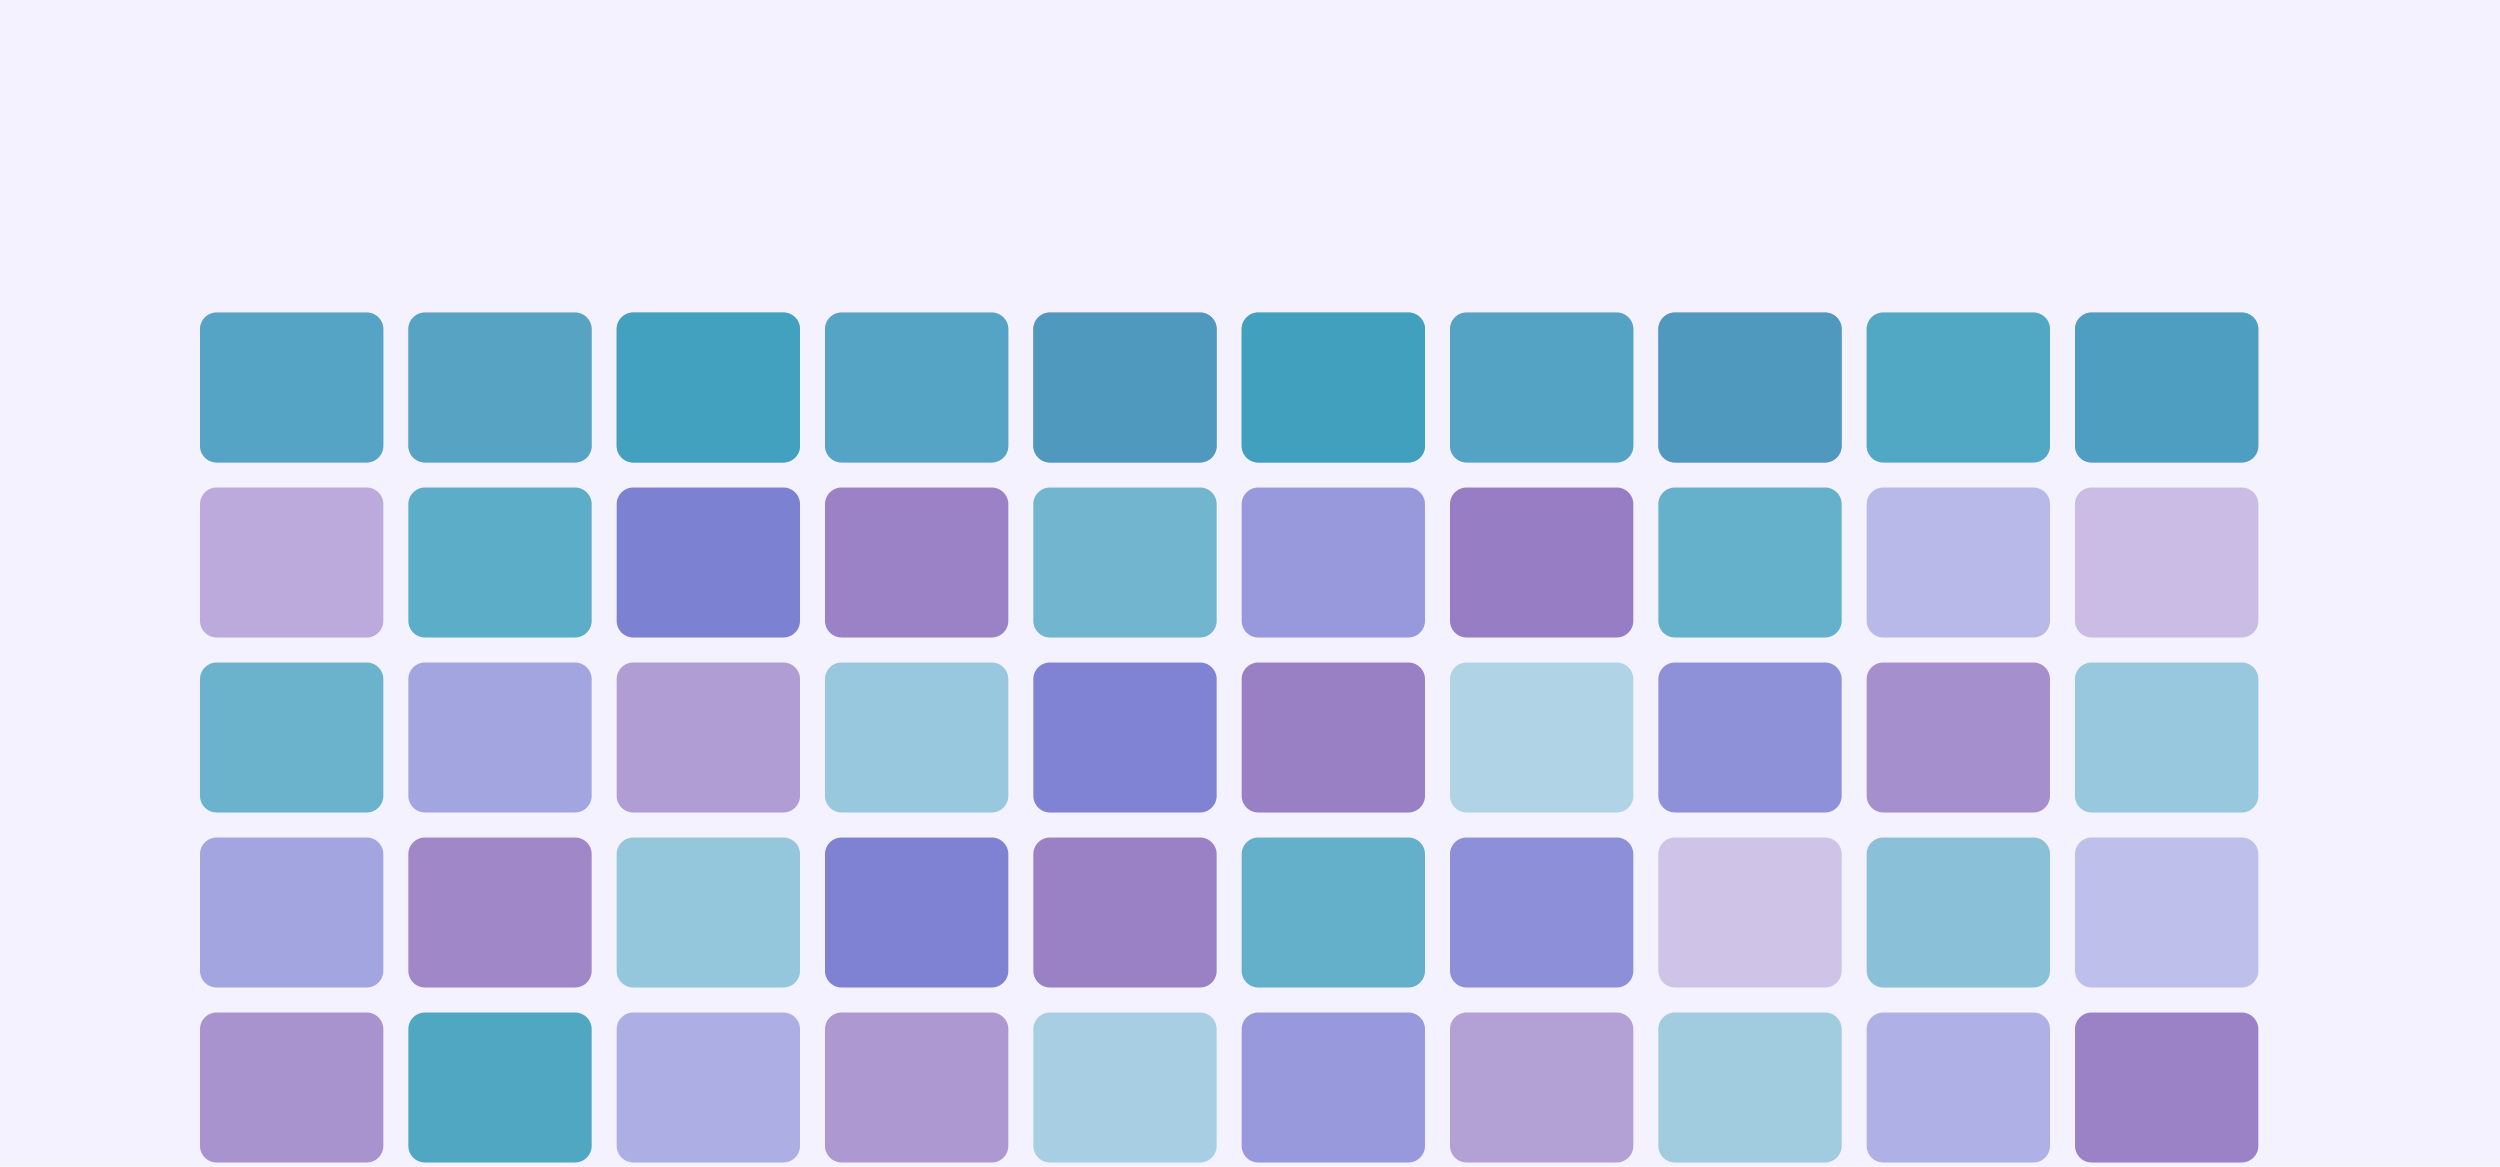
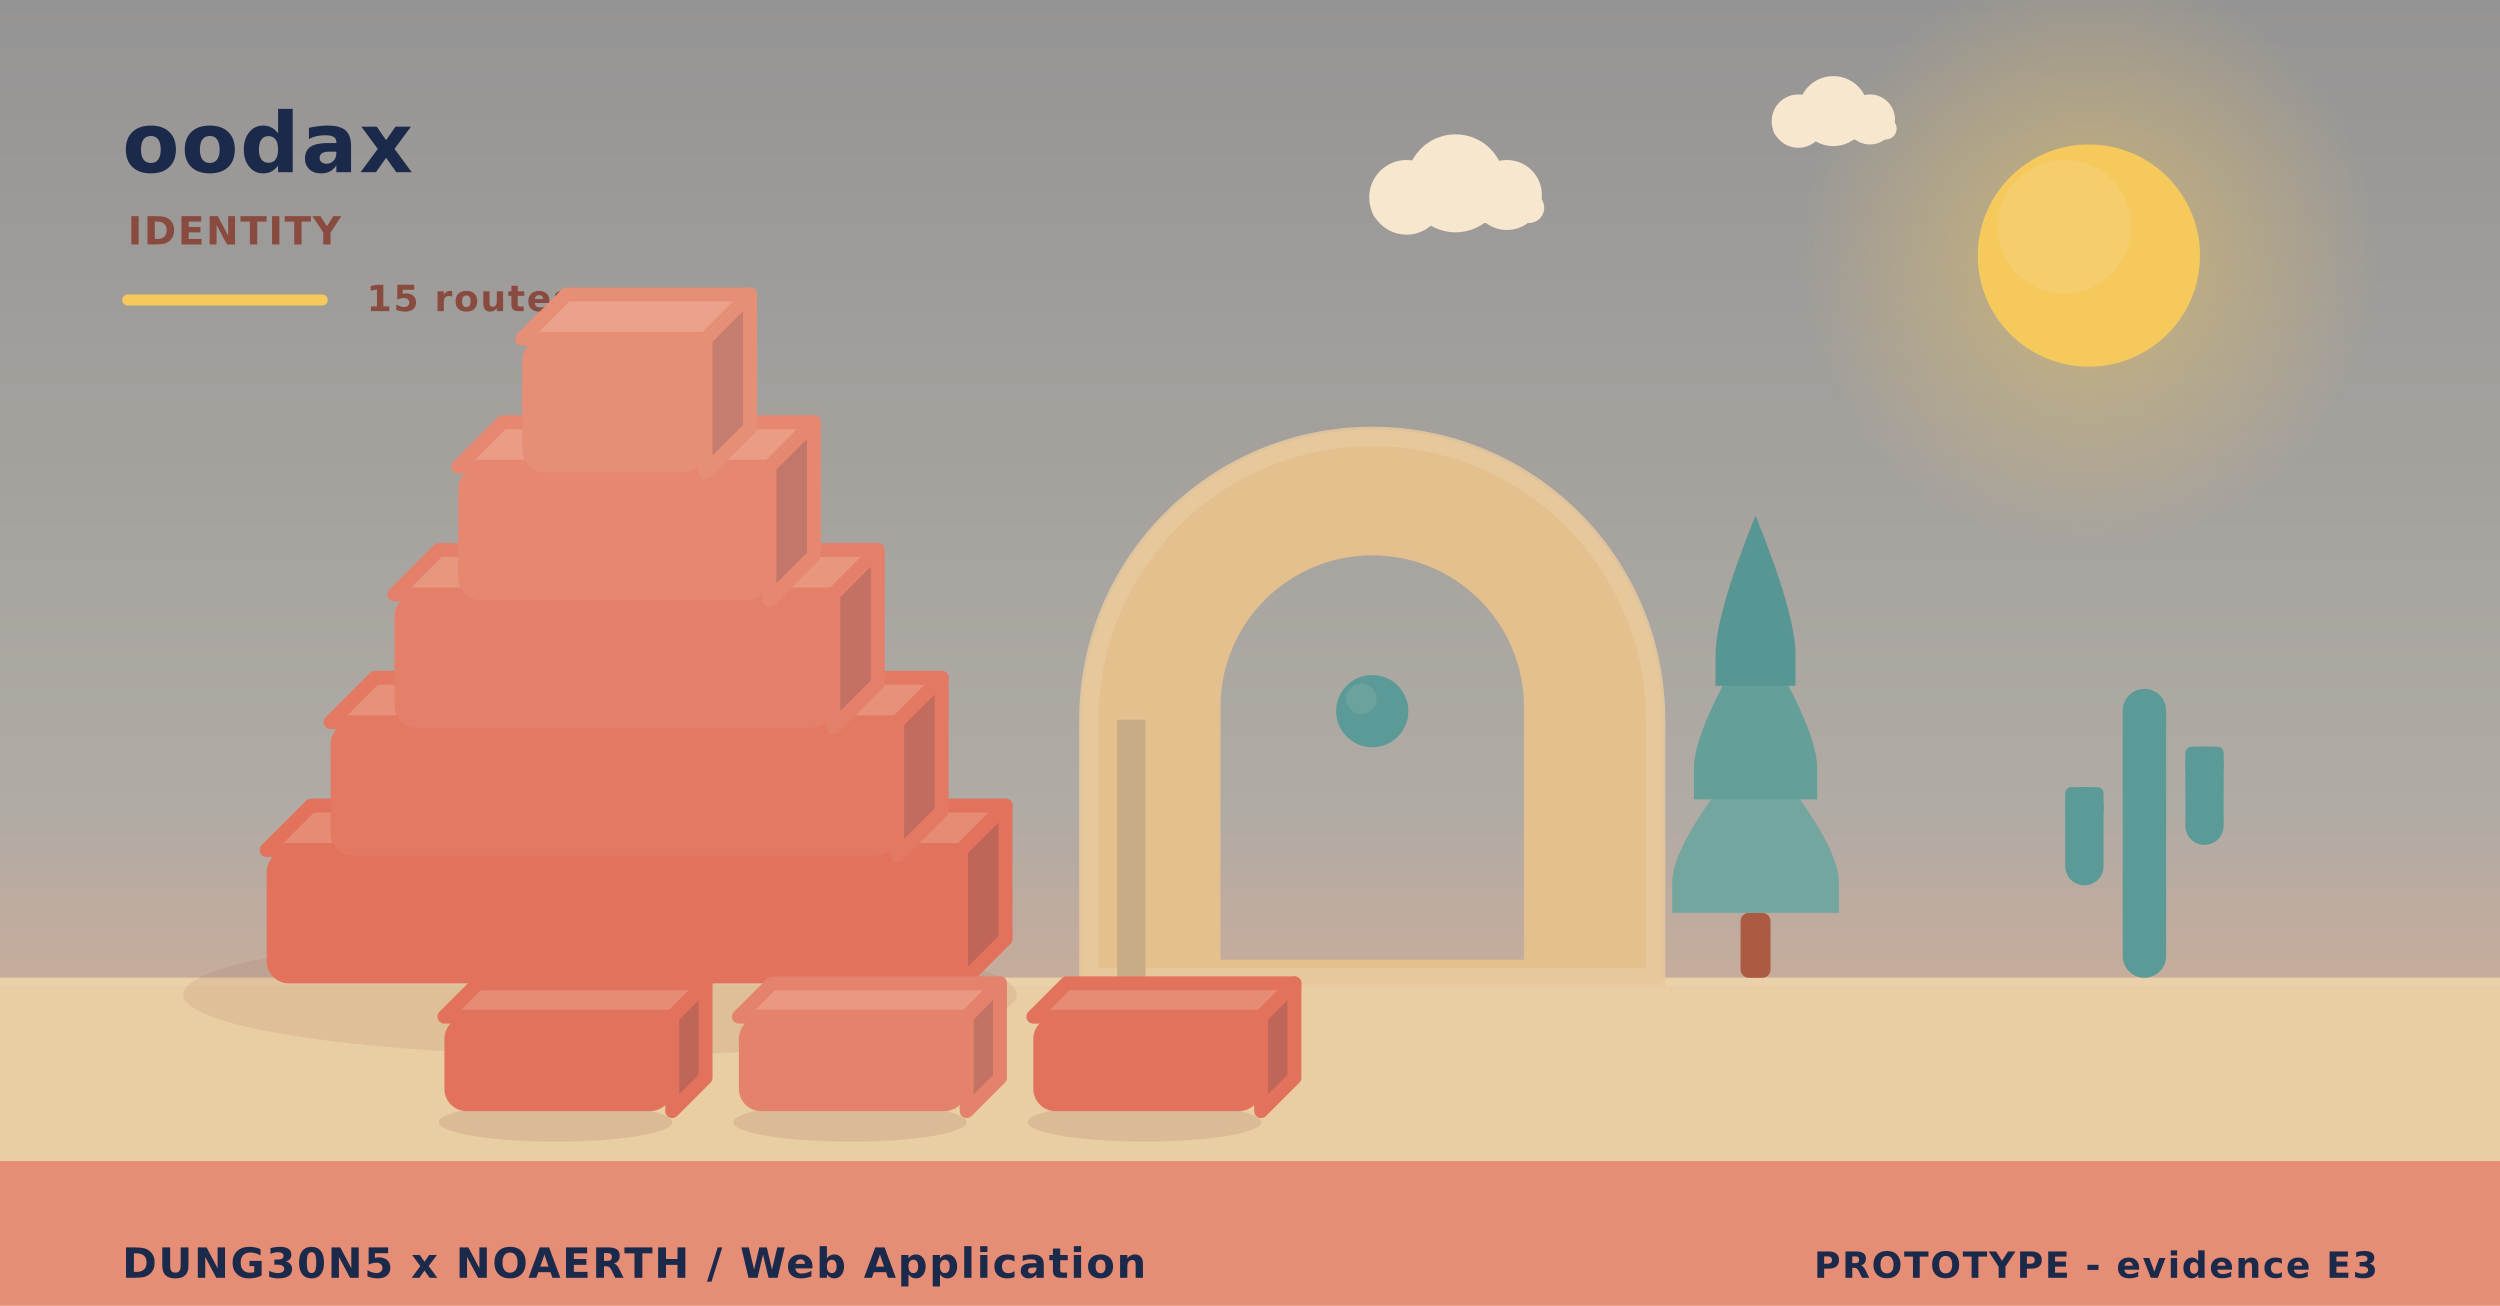
- <svg xmlns="http://www.w3.org/2000/svg" viewBox="0 0 1200 560" width="1200" height="560" role="img" aria-label="oodax hero">
-   <rect width="1200" height="560" fill="#f4f2ff" />
-   <defs>
-     <linearGradient id="gh" x1="0" y1="0" x2="1" y2="1">
-       <stop offset="0%" stop-color="#6166c7" />
-       <stop offset="100%" stop-color="#8f73be" />
-     </linearGradient>
-   </defs>
-   <rect x="96.00" y="150.00" width="88.00" height="72.00" rx="8.00" fill="#6166c7" opacity="0.36" />
-   <rect x="196.00" y="150.00" width="88.00" height="72.00" rx="8.00" fill="#8f73be" opacity="0.44" />
-   <rect x="296.00" y="150.00" width="88.00" height="72.00" rx="8.00" fill="#3b9dbb" opacity="0.81" />
-   <rect x="396.00" y="150.00" width="88.00" height="72.00" rx="8.00" fill="#6166c7" opacity="0.36" />
-   <rect x="496.00" y="150.00" width="88.00" height="72.00" rx="8.00" fill="#8f73be" opacity="0.84" />
-   <rect x="596.00" y="150.00" width="88.00" height="72.00" rx="8.00" fill="#3b9dbb" opacity="0.86" />
-   <rect x="696.00" y="150.00" width="88.00" height="72.00" rx="8.00" fill="#6166c7" opacity="0.41" />
-   <rect x="796.00" y="150.00" width="88.00" height="72.00" rx="8.00" fill="#8f73be" opacity="0.83" />
-   <rect x="896.00" y="150.00" width="88.00" height="72.00" rx="8.00" fill="#3b9dbb" opacity="0.40" />
-   <rect x="996.00" y="150.00" width="88.00" height="72.00" rx="8.00" fill="#6166c7" opacity="0.60" />
-   <rect x="96.00" y="234.00" width="88.00" height="72.00" rx="8.00" fill="#8f73be" opacity="0.56" />
-   <rect x="196.00" y="234.00" width="88.00" height="72.00" rx="8.00" fill="#3b9dbb" opacity="0.82" />
-   <rect x="296.00" y="234.00" width="88.00" height="72.00" rx="8.00" fill="#6166c7" opacity="0.81" />
-   <rect x="396.00" y="234.00" width="88.00" height="72.00" rx="8.00" fill="#8f73be" opacity="0.88" />
-   <rect x="496.00" y="234.00" width="88.00" height="72.00" rx="8.00" fill="#3b9dbb" opacity="0.71" />
-   <rect x="596.00" y="234.00" width="88.00" height="72.00" rx="8.00" fill="#6166c7" opacity="0.63" />
-   <rect x="696.00" y="234.00" width="88.00" height="72.00" rx="8.00" fill="#8f73be" opacity="0.92" />
-   <rect x="796.00" y="234.00" width="88.00" height="72.00" rx="8.00" fill="#3b9dbb" opacity="0.77" />
-   <rect x="896.00" y="234.00" width="88.00" height="72.00" rx="8.00" fill="#6166c7" opacity="0.41" />
-   <rect x="996.00" y="234.00" width="88.00" height="72.00" rx="8.00" fill="#8f73be" opacity="0.42" />
-   <rect x="96.00" y="318.00" width="88.00" height="72.00" rx="8.00" fill="#3b9dbb" opacity="0.74" />
-   <rect x="196.00" y="318.00" width="88.00" height="72.00" rx="8.00" fill="#6166c7" opacity="0.55" />
-   <rect x="296.00" y="318.00" width="88.00" height="72.00" rx="8.00" fill="#8f73be" opacity="0.67" />
-   <rect x="396.00" y="318.00" width="88.00" height="72.00" rx="8.00" fill="#3b9dbb" opacity="0.50" />
-   <rect x="496.00" y="318.00" width="88.00" height="72.00" rx="8.00" fill="#6166c7" opacity="0.79" />
-   <rect x="596.00" y="318.00" width="88.00" height="72.00" rx="8.00" fill="#8f73be" opacity="0.90" />
-   <rect x="696.00" y="318.00" width="88.00" height="72.00" rx="8.00" fill="#3b9dbb" opacity="0.37" />
-   <rect x="796.00" y="318.00" width="88.00" height="72.00" rx="8.00" fill="#6166c7" opacity="0.69" />
-   <rect x="896.00" y="318.00" width="88.00" height="72.00" rx="8.00" fill="#8f73be" opacity="0.77" />
-   <rect x="996.00" y="318.00" width="88.00" height="72.00" rx="8.00" fill="#3b9dbb" opacity="0.50" />
-   <rect x="96.00" y="402.00" width="88.00" height="72.00" rx="8.00" fill="#6166c7" opacity="0.55" />
-   <rect x="196.00" y="402.00" width="88.00" height="72.00" rx="8.00" fill="#8f73be" opacity="0.84" />
-   <rect x="296.00" y="402.00" width="88.00" height="72.00" rx="8.00" fill="#3b9dbb" opacity="0.52" />
-   <rect x="396.00" y="402.00" width="88.00" height="72.00" rx="8.00" fill="#6166c7" opacity="0.80" />
-   <rect x="496.00" y="402.00" width="88.00" height="72.00" rx="8.00" fill="#8f73be" opacity="0.89" />
-   <rect x="596.00" y="402.00" width="88.00" height="72.00" rx="8.00" fill="#3b9dbb" opacity="0.78" />
-   <rect x="696.00" y="402.00" width="88.00" height="72.00" rx="8.00" fill="#6166c7" opacity="0.70" />
-   <rect x="796.00" y="402.00" width="88.00" height="72.00" rx="8.00" fill="#8f73be" opacity="0.37" />
-   <rect x="896.00" y="402.00" width="88.00" height="72.00" rx="8.00" fill="#3b9dbb" opacity="0.57" />
-   <rect x="996.00" y="402.00" width="88.00" height="72.00" rx="8.00" fill="#6166c7" opacity="0.37" />
-   <rect x="96.00" y="486.00" width="88.00" height="72.00" rx="8.00" fill="#8f73be" opacity="0.75" />
-   <rect x="196.00" y="486.00" width="88.00" height="72.00" rx="8.00" fill="#3b9dbb" opacity="0.89" />
-   <rect x="296.00" y="486.00" width="88.00" height="72.00" rx="8.00" fill="#6166c7" opacity="0.48" />
-   <rect x="396.00" y="486.00" width="88.00" height="72.00" rx="8.00" fill="#8f73be" opacity="0.71" />
-   <rect x="496.00" y="486.00" width="88.00" height="72.00" rx="8.00" fill="#3b9dbb" opacity="0.42" />
-   <rect x="596.00" y="486.00" width="88.00" height="72.00" rx="8.00" fill="#6166c7" opacity="0.63" />
-   <rect x="696.00" y="486.00" width="88.00" height="72.00" rx="8.00" fill="#8f73be" opacity="0.64" />
-   <rect x="796.00" y="486.00" width="88.00" height="72.00" rx="8.00" fill="#3b9dbb" opacity="0.45" />
-   <rect x="896.00" y="486.00" width="88.00" height="72.00" rx="8.00" fill="#6166c7" opacity="0.47" />
-   <rect x="996.00" y="486.00" width="88.00" height="72.00" rx="8.00" fill="#8f73be" opacity="0.88" />
+ <svg xmlns="http://www.w3.org/2000/svg" width="900" height="470" viewBox="0 0 900 470" role="img" aria-label="oodax - identity">
+   <linearGradient id="skyh" x1="0" y1="0" x2="0" y2="1">
+     <stop offset="0" stop-color="#959494" />
+     <stop offset="0.62" stop-color="#b0aba4" />
+     <stop offset="1" stop-color="#f3ad8a" />
+   </linearGradient>
+   <rect width="900" height="470" fill="url(#skyh)" />
+   <radialGradient id="sunh">
+     <stop offset="0.35" stop-color="#f5c95c" stop-opacity="0.34" />
+     <stop offset="1" stop-color="#f5c95c" stop-opacity="0" />
+   </radialGradient>
+   <circle cx="752" cy="92" r="104" fill="url(#sunh)" />
+   <circle cx="752" cy="92" r="40" fill="#f5c95c" />
+   <circle cx="743.2" cy="81.6" r="24" fill="#f5d27e" opacity="0.5" />
  <g>
-     <rect x="96.00" y="150.00" width="88.00" height="72.00" rx="8.00" fill="#3b9dbb" opacity="0.80" />
-     <animate attributeName="opacity" values="0.25;1.0;0.25" dur="11.0s" begin="0.8s" repeatCount="indefinite" />
+     <circle cx="524" cy="66" r="17.64" fill="#f6e7ce" />
+     <circle cx="506.36" cy="71.04" r="13.44" fill="#f6e7ce" />
+     <circle cx="542.48" cy="70.2" r="12.6" fill="#f6e7ce" />
+     <rect x="493.76" y="69.36" width="62.16" height="10.92" rx="5.46" fill="#f6e7ce" />
+     <animateTransform attributeName="transform" type="translate" values="0 0;24 0;0 0" dur="36s" begin="0s" repeatCount="indefinite" />
  </g>
  <g>
-     <rect x="196.00" y="150.00" width="88.00" height="72.00" rx="8.00" fill="#3b9dbb" opacity="0.80" />
-     <animate attributeName="opacity" values="0.25;1.0;0.25" dur="11.0s" begin="1.12s" repeatCount="indefinite" />
+     <circle cx="660" cy="40" r="12.6" fill="#f6e7ce" />
+     <circle cx="647.4" cy="43.6" r="9.6" fill="#f6e7ce" />
+     <circle cx="673.2" cy="43" r="9" fill="#f6e7ce" />
+     <rect x="638.4" y="42.4" width="44.4" height="7.8" rx="3.9" fill="#f6e7ce" />
+     <animateTransform attributeName="transform" type="translate" values="0 0;-18 0;0 0" dur="46s" begin="3s" repeatCount="indefinite" />
+   </g>
+   <rect x="0" y="352" width="900" height="118" fill="#e9cda3" />
+   <rect x="0" y="352" width="900" height="3" fill="#ebd1a9" />
+   <text x="44" y="62" font-family="Verdana,DejaVu Sans,sans-serif" font-size="30" font-weight="700" letter-spacing="0.6" fill="#1b2a4a" text-anchor="start">oodax</text>
+   <text x="46" y="88" font-family="Verdana,DejaVu Sans,sans-serif" font-size="14" font-weight="700" letter-spacing="0.6" fill="#894b3f" text-anchor="start">IDENTITY</text>
+   <rect x="44" y="106" width="74" height="4" rx="2" fill="#f5c95c" />
+   <text x="132" y="112" font-family="Verdana,DejaVu Sans,sans-serif" font-size="13" font-weight="700" letter-spacing="0.6" fill="#894b3f" text-anchor="start">15 routes</text>
+   <ellipse cx="216" cy="358" rx="150" ry="22" fill="rgba(138,90,68,0.11)" />
+   <g>
+     <path d="M96,306 L346,306 L362,290 L112,290 Z" fill="#e68c74" stroke="#e2725b" stroke-width="5" stroke-linejoin="round" />
+     <path d="M346,306 L362,290 L362,338 L346,354 Z" fill="#c06658" stroke="#e2725b" stroke-width="5" stroke-linejoin="round" />
+     <rect x="96" y="306" width="250" height="48" rx="8" fill="#e2725b" />
+     <animateTransform attributeName="transform" type="translate" values="0 10;0 0" dur="0.9s" begin="0s" fill="freeze" />
  </g>
  <g>
-     <rect x="296.00" y="150.00" width="88.00" height="72.00" rx="8.00" fill="#3b9dbb" opacity="0.80" />
-     <animate attributeName="opacity" values="0.25;1.0;0.25" dur="11.0s" begin="1.44s" repeatCount="indefinite" />
+     <path d="M119,260 L323,260 L339,244 L135,244 Z" fill="#e7917a" stroke="#e37962" stroke-width="5" stroke-linejoin="round" />
+     <path d="M323,260 L339,244 L339,292 L323,308 Z" fill="#c16c5e" stroke="#e37962" stroke-width="5" stroke-linejoin="round" />
+     <rect x="119" y="260" width="204" height="48" rx="8" fill="#e37962" />
+     <animateTransform attributeName="transform" type="translate" values="0 10;0 0" dur="0.9s" begin="0.28s" fill="freeze" />
  </g>
  <g>
-     <rect x="396.00" y="150.00" width="88.00" height="72.00" rx="8.00" fill="#3b9dbb" opacity="0.80" />
-     <animate attributeName="opacity" values="0.25;1.0;0.25" dur="11.0s" begin="1.76s" repeatCount="indefinite" />
+     <path d="M142,214 L300,214 L316,198 L158,198 Z" fill="#e8977f" stroke="#e48069" stroke-width="5" stroke-linejoin="round" />
+     <path d="M300,214 L316,198 L316,246 L300,262 Z" fill="#c27164" stroke="#e48069" stroke-width="5" stroke-linejoin="round" />
+     <rect x="142" y="214" width="158" height="48" rx="8" fill="#e48069" />
+     <animateTransform attributeName="transform" type="translate" values="0 10;0 0" dur="0.9s" begin="0.56s" fill="freeze" />
  </g>
  <g>
-     <rect x="496.00" y="150.00" width="88.00" height="72.00" rx="8.00" fill="#3b9dbb" opacity="0.80" />
-     <animate attributeName="opacity" values="0.25;1.0;0.25" dur="11.0s" begin="2.08s" repeatCount="indefinite" />
+     <path d="M165,168 L277,168 L293,152 L181,152 Z" fill="#ea9c85" stroke="#e68770" stroke-width="5" stroke-linejoin="round" />
+     <path d="M277,168 L293,152 L293,200 L277,216 Z" fill="#c3776a" stroke="#e68770" stroke-width="5" stroke-linejoin="round" />
+     <rect x="165" y="168" width="112" height="48" rx="8" fill="#e68770" />
+     <animateTransform attributeName="transform" type="translate" values="0 10;0 0" dur="0.9s" begin="0.84s" fill="freeze" />
  </g>
  <g>
-     <rect x="596.00" y="150.00" width="88.00" height="72.00" rx="8.00" fill="#3b9dbb" opacity="0.80" />
-     <animate attributeName="opacity" values="0.25;1.0;0.25" dur="11.0s" begin="2.4s" repeatCount="indefinite" />
+     <path d="M188,122 L254,122 L270,106 L204,106 Z" fill="#eaa28a" stroke="#e78e77" stroke-width="5" stroke-linejoin="round" />
+     <path d="M254,122 L270,106 L270,154 L254,170 Z" fill="#c47d6f" stroke="#e78e77" stroke-width="5" stroke-linejoin="round" />
+     <rect x="188" y="122" width="66" height="48" rx="8" fill="#e78e77" />
+     <animateTransform attributeName="transform" type="translate" values="0 10;0 0" dur="0.9s" begin="1.12s" fill="freeze" />
  </g>
+   <path d="M392,352 L392,259.12 A102,102 0 0 1 596,259.12 L596,352 Z M436.88,348 L436.88,254.55 A57.12,57.12 0 0 1 551.12,254.55 L551.12,348 Z" fill="#e3c08d" fill-rule="evenodd" stroke="#e3c08d" stroke-width="5" stroke-linejoin="round" />
+   <path d="M392,352 L392,259.12 A102,102 0 0 1 596,259.12 L596,352 Z" fill="none" stroke="#e8c99d" stroke-width="7" stroke-linecap="round" opacity="0.85" />
+   <rect x="402.2" y="259.12" width="10.2" height="92.88" fill="#c7ab84" />
  <g>
-     <rect x="696.00" y="150.00" width="88.00" height="72.00" rx="8.00" fill="#3b9dbb" opacity="0.80" />
-     <animate attributeName="opacity" values="0.25;1.0;0.25" dur="11.0s" begin="2.72s" repeatCount="indefinite" />
+     <circle cx="494" cy="256" r="13" fill="#5b9a97" />
+     <circle cx="490.1" cy="251.58" r="5.46" fill="#7aa9a2" opacity="0.55" />
+     <animate attributeName="opacity" values="0.78;1;0.78" dur="5.2s" begin="0s" repeatCount="indefinite" />
  </g>
+   <rect x="626.6" y="328.64" width="10.8" height="23.36" rx="3" fill="#ac5b43" />
+   <path d="M632,267.32 Q602,302.89 602,317.6 Q602,328.64 602,328.64 L662,328.64 Q662,328.64 662,317.6 Q662,302.89 632,267.32 Z" fill="#74a6a0" />
+   <path d="M632,226.44 Q609.8,262.01 609.8,276.72 Q609.8,287.76 609.8,287.76 L654.2,287.76 Q654.2,287.76 654.2,276.72 Q654.2,262.01 632,226.44 Z" fill="#649f9a" />
+   <path d="M632,185.56 Q617.6,221.13 617.6,235.84 Q617.6,246.88 617.6,246.88 L646.4,246.88 Q646.4,246.88 646.4,235.84 Q646.4,221.13 632,185.56 Z" fill="#589694" />
+   <rect x="764.18" y="248" width="15.64" height="104" rx="7.82" fill="#5b9a97" />
+   <rect x="743.48" y="283.36" width="13.8" height="35.36" rx="6.9" fill="#5b9a97" />
+   <rect x="743.48" y="283.36" width="13.8" height="10.4" rx="2.3" fill="#5b9a97" />
+   <rect x="786.72" y="268.8" width="13.8" height="35.36" rx="6.9" fill="#5b9a97" />
+   <rect x="786.72" y="268.8" width="13.8" height="10.4" rx="2.3" fill="#5b9a97" />
+   <ellipse cx="200" cy="404" rx="42" ry="7" fill="rgba(138,90,68,0.15)" />
  <g>
-     <rect x="796.00" y="150.00" width="88.00" height="72.00" rx="8.00" fill="#3b9dbb" opacity="0.80" />
-     <animate attributeName="opacity" values="0.25;1.0;0.25" dur="11.0s" begin="3.04s" repeatCount="indefinite" />
+     <path d="M160,366 L242,366 L254,354 L172,354 Z" fill="#e68c74" stroke="#e2725b" stroke-width="5" stroke-linejoin="round" />
+     <path d="M242,366 L254,354 L254,388 L242,400 Z" fill="#c06658" stroke="#e2725b" stroke-width="5" stroke-linejoin="round" />
+     <rect x="160" y="366" width="82" height="34" rx="8" fill="#e2725b" />
+     <animateTransform attributeName="transform" type="translate" values="0 10;0 0" dur="0.7s" begin="0.8s" fill="freeze" />
  </g>
+   <ellipse cx="306" cy="404" rx="42" ry="7" fill="rgba(138,90,68,0.15)" />
  <g>
-     <rect x="896.00" y="150.00" width="88.00" height="72.00" rx="8.00" fill="#3b9dbb" opacity="0.80" />
-     <animate attributeName="opacity" values="0.25;1.0;0.25" dur="11.0s" begin="3.36s" repeatCount="indefinite" />
+     <path d="M266,366 L348,366 L360,354 L278,354 Z" fill="#e99881" stroke="#e5826b" stroke-width="5" stroke-linejoin="round" />
+     <path d="M348,366 L360,354 L360,388 L348,400 Z" fill="#c37365" stroke="#e5826b" stroke-width="5" stroke-linejoin="round" />
+     <rect x="266" y="366" width="82" height="34" rx="8" fill="#e5826b" />
+     <animateTransform attributeName="transform" type="translate" values="0 10;0 0" dur="0.7s" begin="0.95s" fill="freeze" />
  </g>
+   <ellipse cx="412" cy="404" rx="42" ry="7" fill="rgba(138,90,68,0.15)" />
  <g>
-     <rect x="996.00" y="150.00" width="88.00" height="72.00" rx="8.00" fill="#3b9dbb" opacity="0.80" />
-     <animate attributeName="opacity" values="0.25;1.0;0.25" dur="11.0s" begin="3.68s" repeatCount="indefinite" />
+     <path d="M372,366 L454,366 L466,354 L384,354 Z" fill="#e68c74" stroke="#e2725b" stroke-width="5" stroke-linejoin="round" />
+     <path d="M454,366 L466,354 L466,388 L454,400 Z" fill="#c06658" stroke="#e2725b" stroke-width="5" stroke-linejoin="round" />
+     <rect x="372" y="366" width="82" height="34" rx="8" fill="#e2725b" />
+     <animateTransform attributeName="transform" type="translate" values="0 10;0 0" dur="0.7s" begin="1.1s" fill="freeze" />
  </g>
+   <rect x="0" y="418" width="900" height="52" rx="0" fill="#e68972" opacity="0.94" />
+   <text x="44" y="460" font-family="Verdana,DejaVu Sans,sans-serif" font-size="15" font-weight="700" letter-spacing="0.6" fill="#1b2a4a" text-anchor="start">DUNG30N5 x NOAERTH  /  Web Application</text>
+   <text x="856" y="460" font-family="Verdana,DejaVu Sans,sans-serif" font-size="13" font-weight="700" letter-spacing="0.6" fill="#1b2a4a" text-anchor="end">PROTOTYPE  -  evidence E3</text>
</svg>
